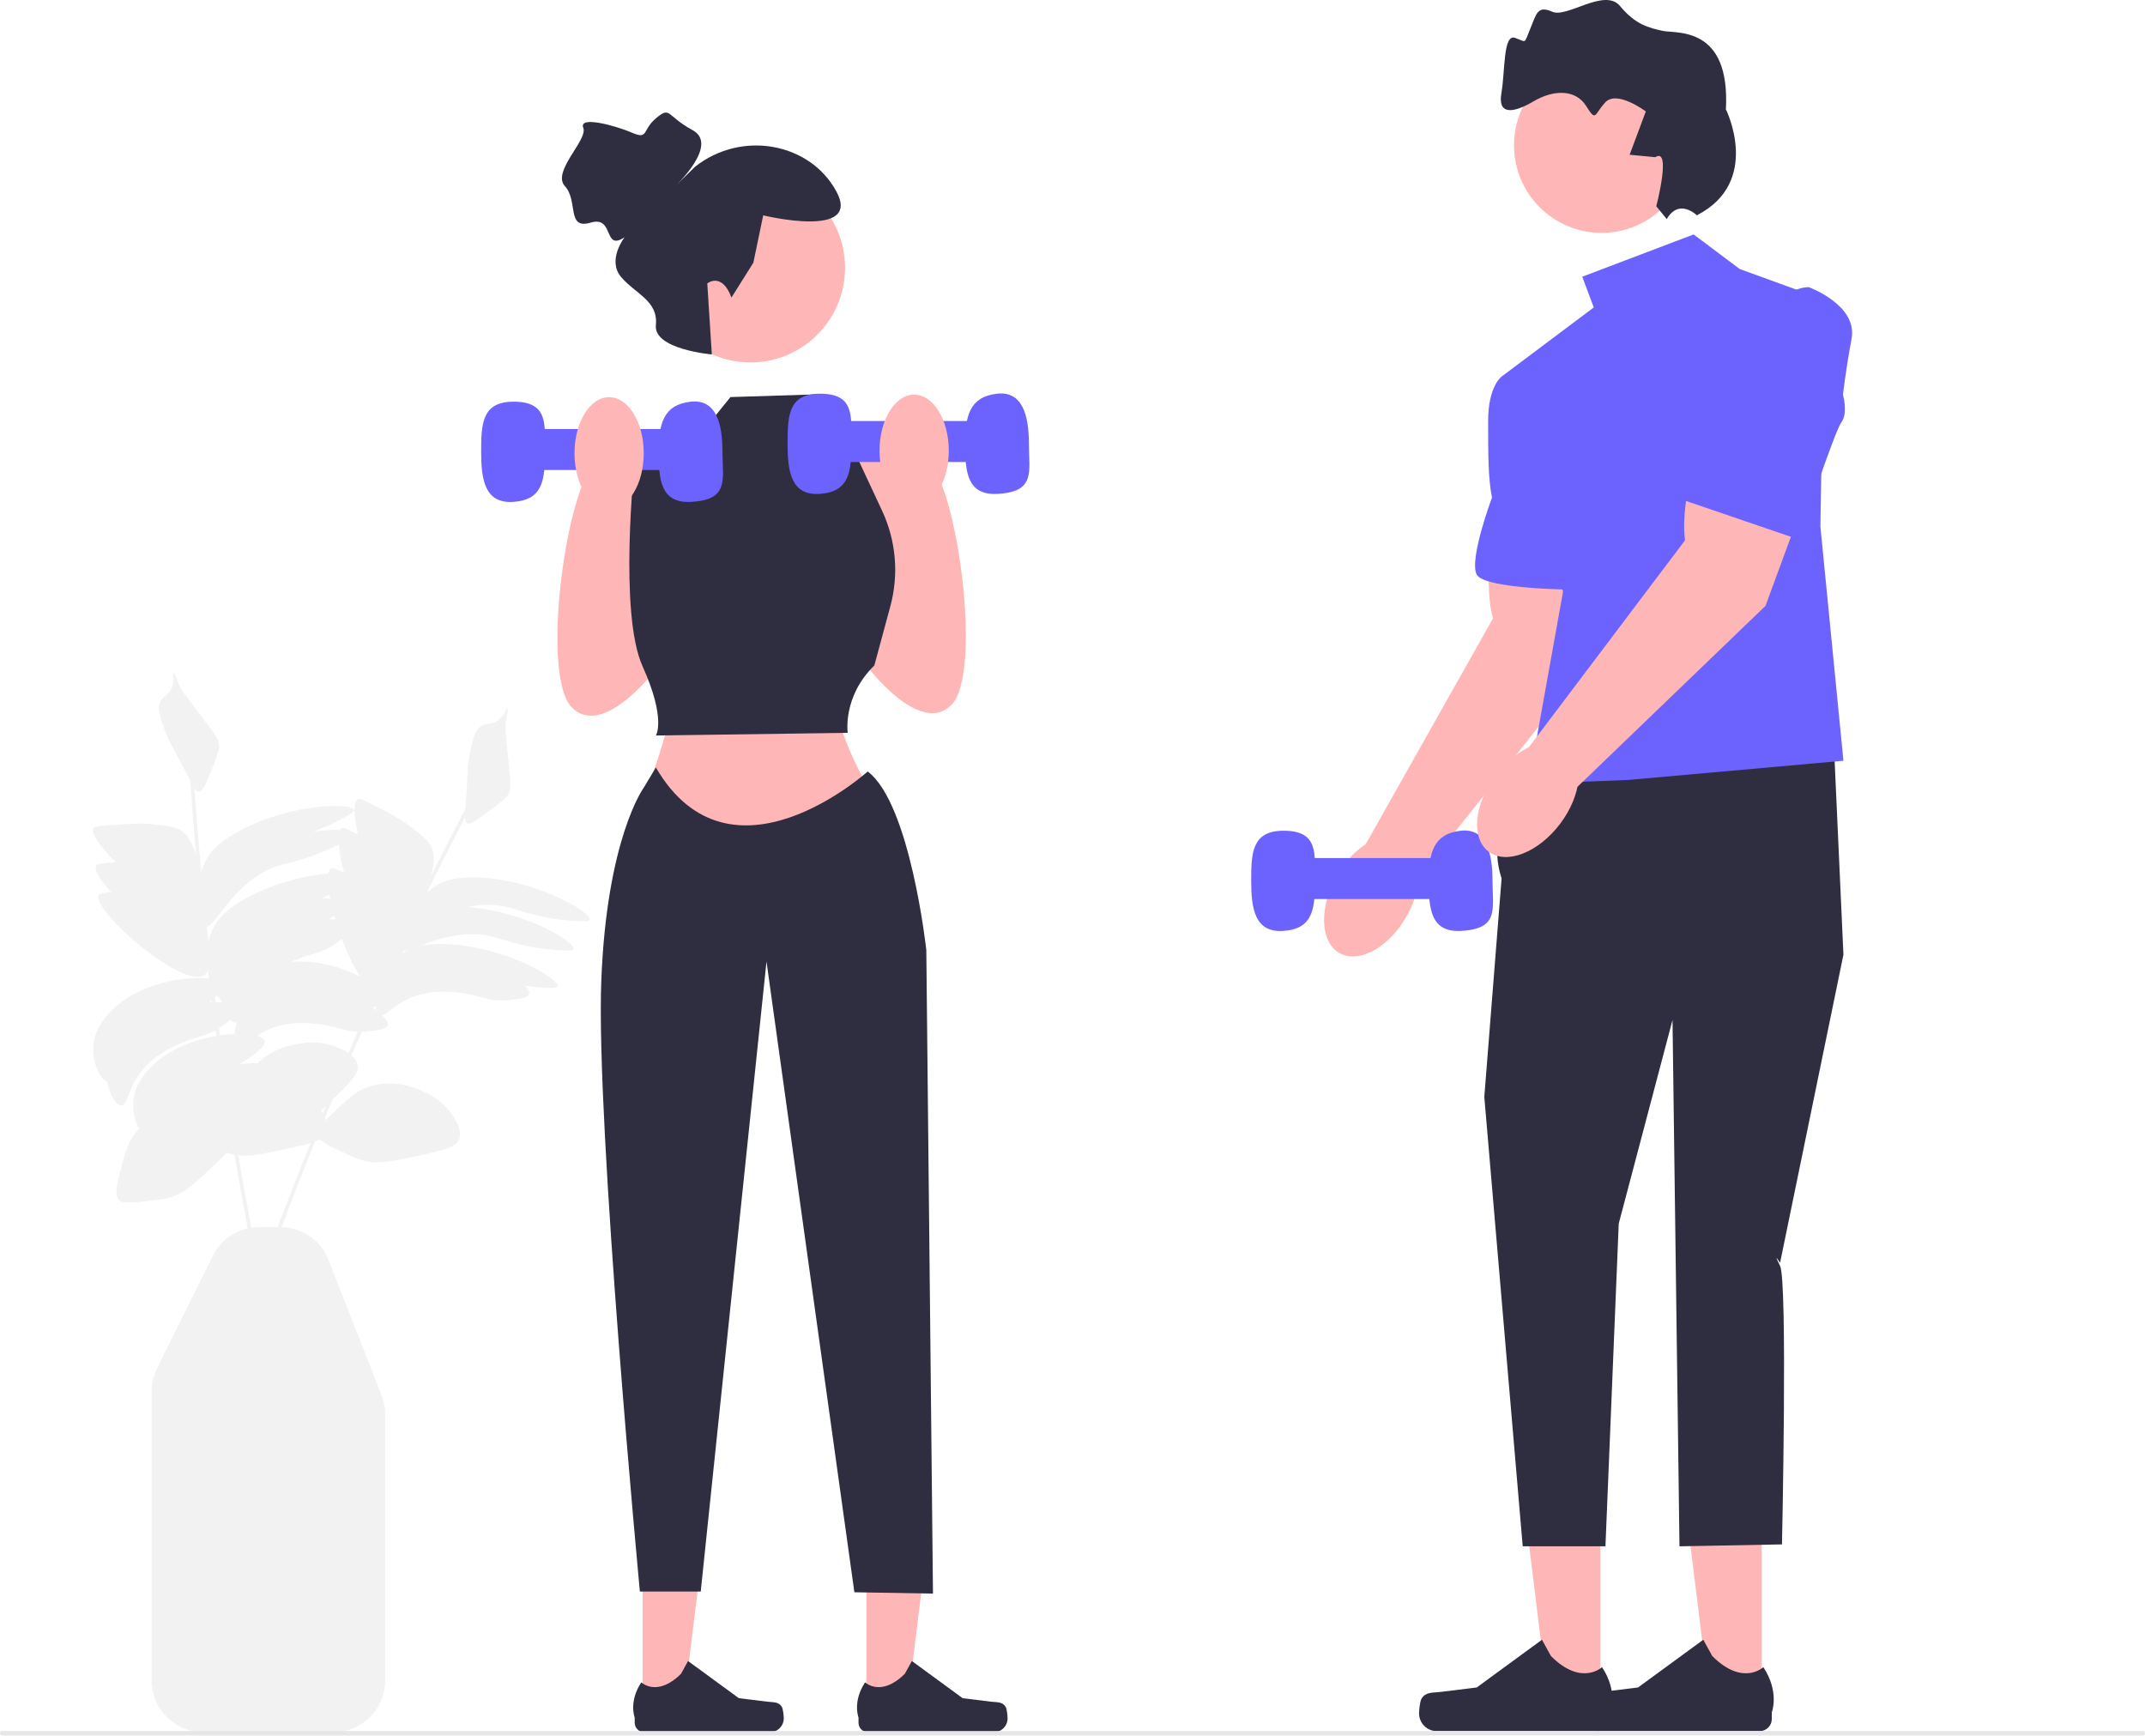
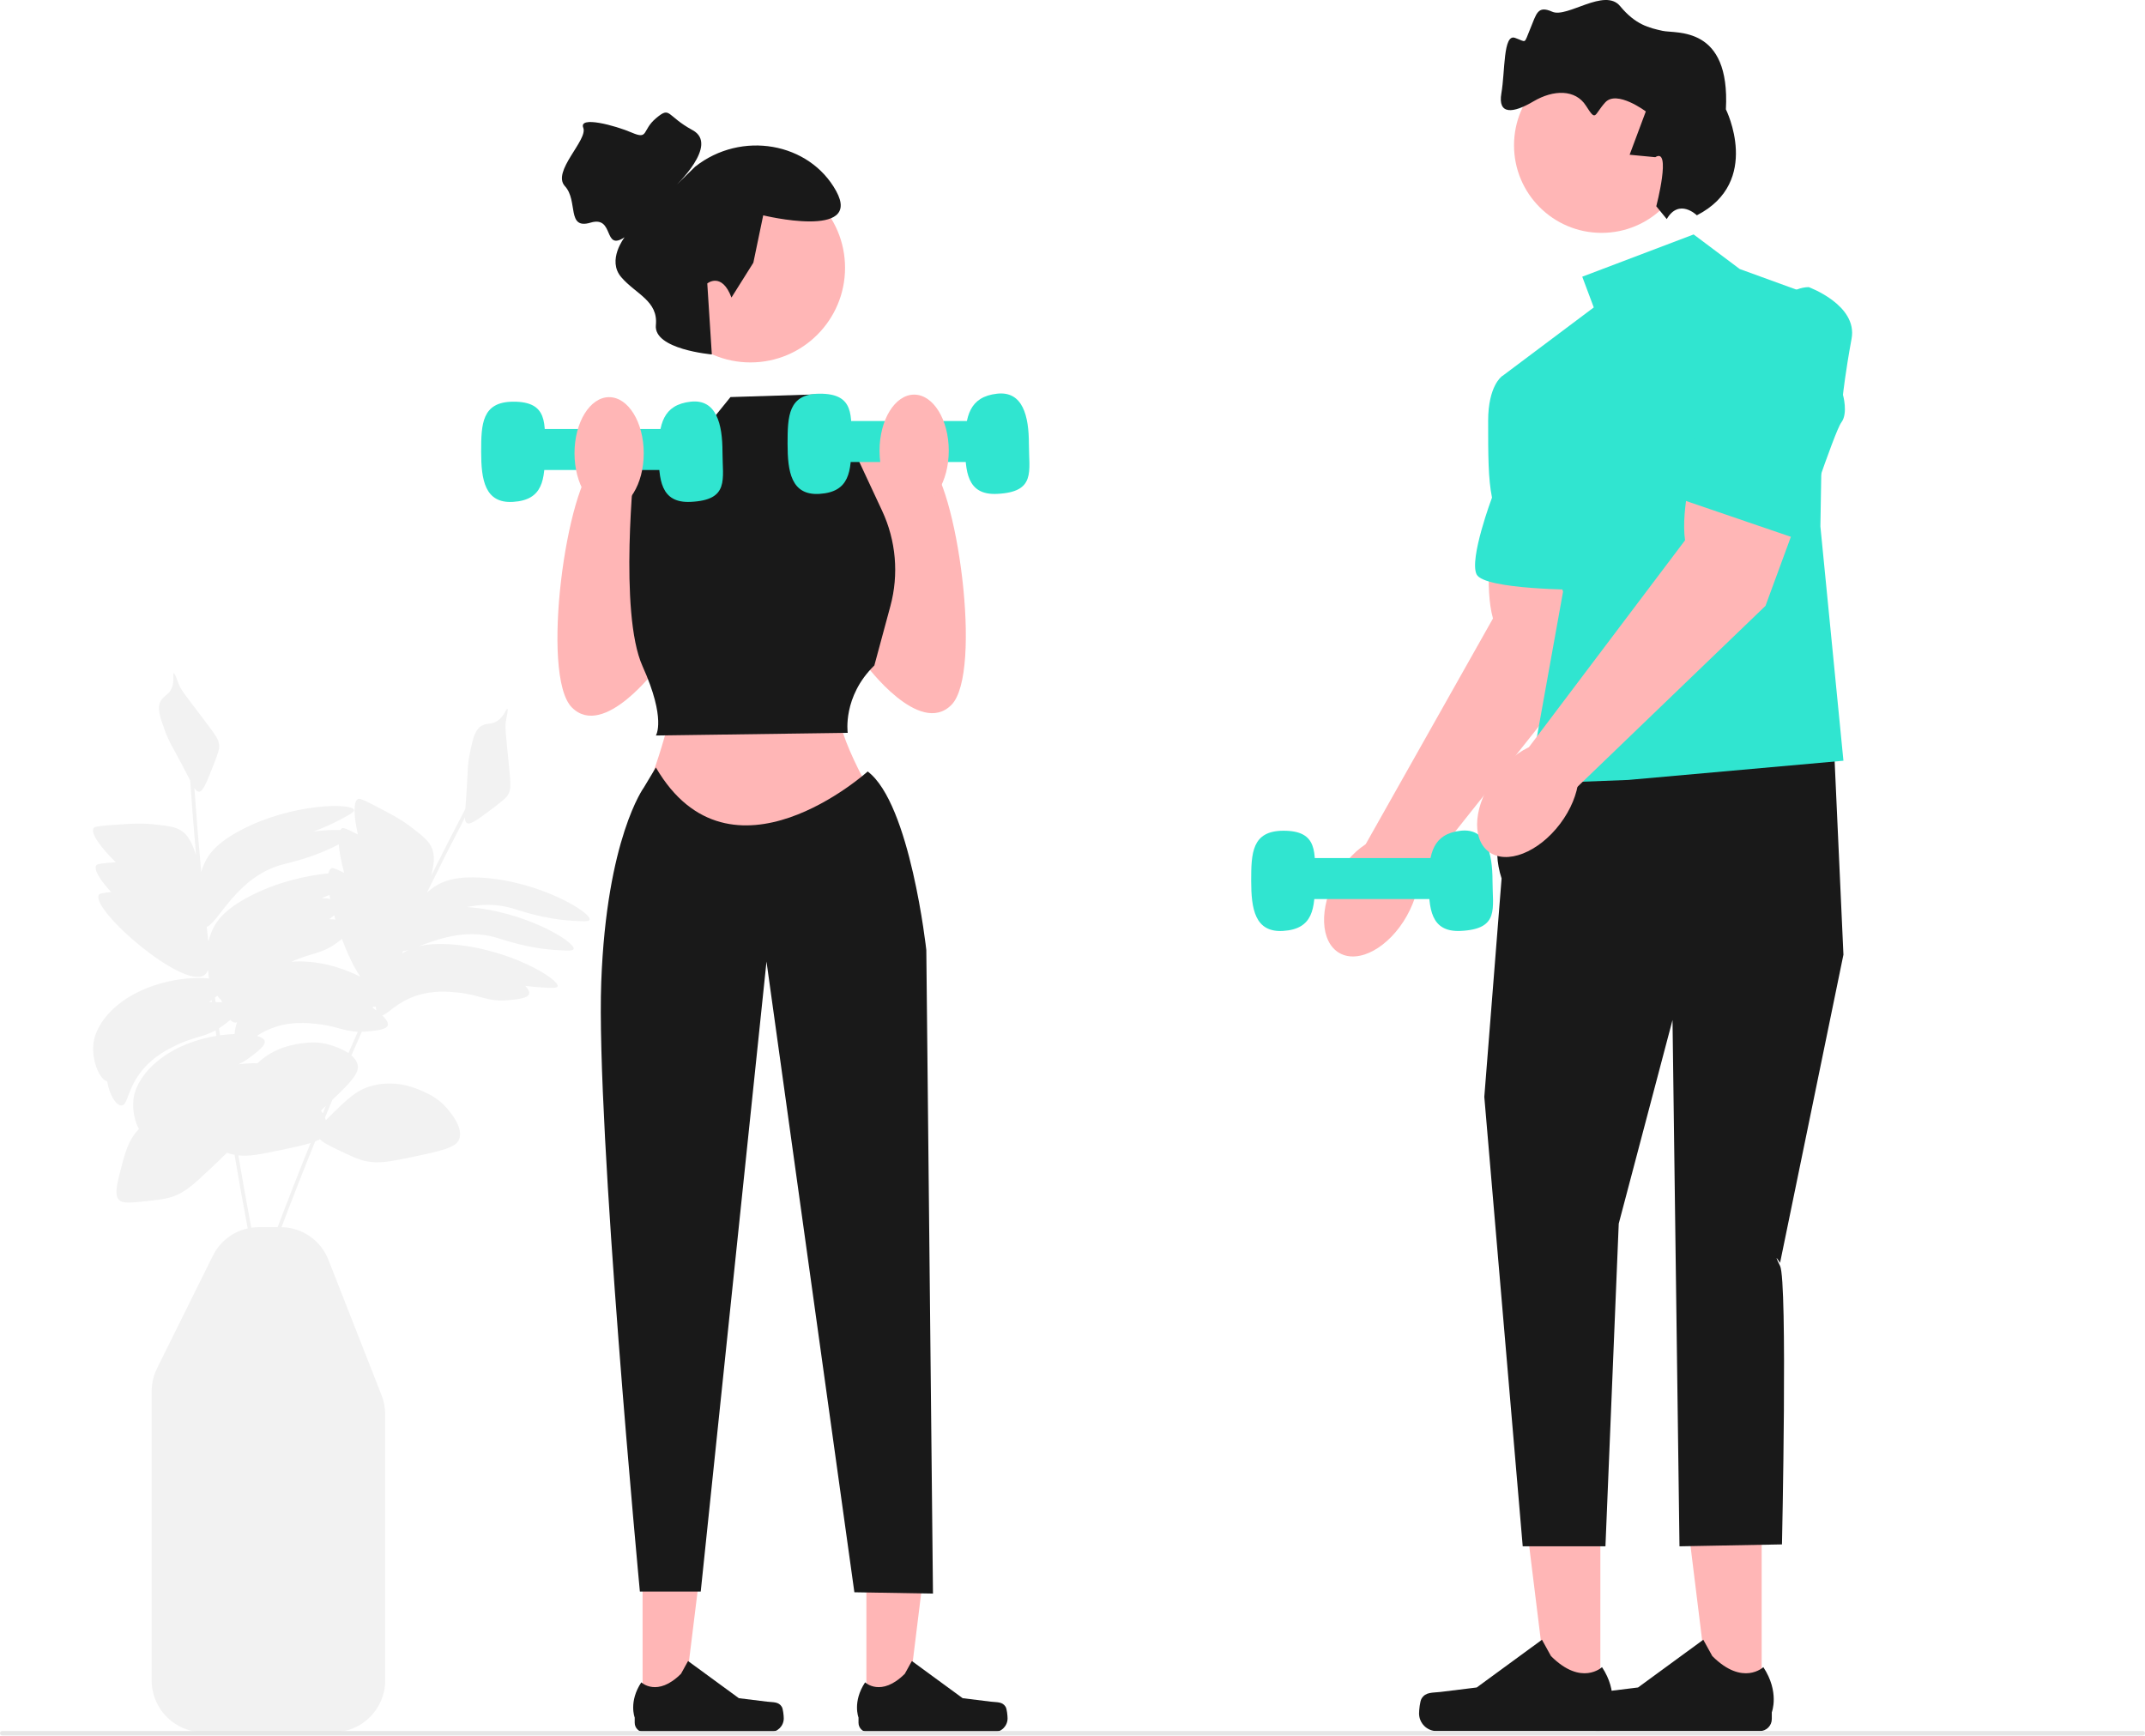
<svg xmlns="http://www.w3.org/2000/svg" width="805.04" height="651.247" viewBox="0 0 805.04 651.247">
  <path d="M181.203,329.372c-10.244-.689-15.015,1.305-18.096,3.336-.989,.652-1.965,1.415-2.887,2.241,4.656-9.446,9.425-18.851,14.285-28.189,.031,1.254,.254,1.848,.805,2.146,1.26,.68,4.2-1.498,10.028-5.88,4.43-3.332,4.996-4.176,5.326-4.755,1.158-2.035,1.06-3.711,.346-11.021-1.281-13.12-1.611-14.352-.99-17.45,.214-1.067,.798-3.638,.383-3.785-.426-.152-1.088,2.545-3.445,4.305-2.297,1.715-3.914,.829-6.001,1.933-2.698,1.427-3.441,4.728-4.558,10.041-.989,4.705-.737,6.369-1.326,15.234-.167,2.511-.326,4.465-.434,6.003-4.351,8.32-8.621,16.701-12.814,25.114,.057-.231,.11-.449,.156-.638,1.297-5.319,.865-7.774,.213-9.498-1.056-2.793-3.156-4.466-7.311-7.697-4.072-3.166-7.517-4.989-11.656-7.155-5.426-2.838-8.139-4.257-8.875-3.843-1.848,1.041-1.573,6.5-.03,13.33-3.514-1.813-5.38-2.662-5.97-2.33-.254,.143-.467,.373-.643,.675-2.627-.13-6.109,.02-10.093,.542,3.144-1.137,6.676-2.636,10.482-4.681,3.299-1.773,4.945-2.674,4.787-3.419-.565-2.666-23.09-2.612-42.399,7.522-9.091,4.772-12.114,8.967-13.677,12.309-.502,1.073-.934,2.235-1.289,3.421-.974-10.487-1.829-20.998-2.572-31.5,.683,1.052,1.184,1.443,1.809,1.408,1.43-.079,2.796-3.473,5.471-10.258,2.033-5.157,2.074-6.173,2.052-6.838-.077-2.34-1.038-3.717-5.471-9.574-7.955-10.511-8.881-11.388-9.972-14.354-.376-1.021-1.223-3.517-1.653-3.426-.442,.094,.404,2.738-.684,5.471-1.061,2.663-2.902,2.754-4.103,4.787-1.553,2.628-.459,5.829,1.368,10.942,1.618,4.527,2.704,5.814,6.838,13.677,1.171,2.228,2.058,3.976,2.771,5.343,.644,9.366,1.389,18.742,2.217,28.106-.072-.226-.141-.439-.2-.625-1.677-5.212-3.329-7.078-4.787-8.206-2.362-1.828-5.026-2.155-10.258-2.735-5.127-.568-9.016-.32-13.677,0-6.109,.42-9.164,.629-9.574,1.368-1.126,2.026,2.679,7.225,8.365,12.786-4.641,.329-7.007,.571-7.365,1.214-.934,1.682,1.533,5.55,5.644,9.994-2.857,.246-4.364,.503-4.644,1.006-3.137,5.645,31.911,35.891,39.663,30.089,.589-.441,1.006-1.088,1.293-1.876,.127,1.067,.257,2.134,.386,3.201-9.158-1.031-26.75,1.729-37.188,12.654-5.189,5.431-5.971,10.119-6.155,11.625-.815,6.68,2.435,13.789,5.132,14.311,.796,4.973,3.291,9.085,5.339,9.05,2.567-.045,2.113-6.567,8.206-13.677,4.252-4.961,9.308-7.426,12.309-8.89,6.447-3.144,10.193-3.051,14.837-5.612,.093,.69,.193,1.379,.287,2.069-8.507,1.427-18.222,5.076-24.956,12.124-5.189,5.431-5.971,10.119-6.155,11.625-.502,4.115,.543,8.388,2.047,11.195-4.092,4.298-5.224,8.787-7.473,17.726-1.437,5.711-1.123,7.738,0,8.89,.929,.953,2.396,1.293,8.206,.684,6.302-.66,9.453-.991,12.309-2.052,4.518-1.678,7.632-4.561,13.677-10.258,2.486-2.343,4.587-4.333,6.301-6.068,.891,.304,1.728,.536,2.573,.702,.098,.019,.195,.033,.293,.051,1.559,9.238,3.206,18.449,4.939,27.622-5.638,1.258-10.456,4.97-13.103,10.311l-20.919,42.203c-1.321,2.664-2.019,5.643-2.019,8.617v108.519c0,10.7,8.705,19.404,19.404,19.404h48.828c10.7,0,19.404-8.705,19.404-19.404v-99.925c0-2.436-.451-4.821-1.341-7.089l-19.937-50.796c-2.883-7.344-9.772-12.126-17.626-12.299,4.073-10.745,8.275-21.476,12.623-32.165,.67-.26,1.263-.53,1.778-.816,.802,.88,2.446,1.906,5.932,3.573,5.717,2.734,8.575,4.101,11.564,4.691,4.728,.933,8.89,.105,17.022-1.588,11.065-2.304,16.621-3.521,17.778-6.741,1.602-4.456-3.422-10.195-4.807-11.777-3.01-3.438-6.332-5.006-8.385-5.949-2.666-1.224-10.263-4.713-19.446-2.307-5.78,1.515-9.091,4.749-15.712,11.218-.638,.623-1.188,1.189-1.677,1.717-.11-.316-.234-.63-.371-.94,.929-2.239,1.857-4.477,2.797-6.711,6.79-6.441,10.131-9.988,9.497-13.033-.298-1.429-1.198-2.631-2.357-3.63,1.288-2.957,2.579-5.912,3.885-8.858,.601-.014,1.22-.042,1.888-.105,3.499-.33,7.46-.703,7.882-2.383,.223-.889-.546-2.188-2.059-3.652,2.185-.61,5.515-5.059,12.987-7.467,6.219-2.004,11.817-1.46,15.141-1.137,8.578,.833,11.376,3.617,19.088,2.89,3.499-.33,7.46-.703,7.882-2.384,.19-.754-.341-1.806-1.426-3.001,1.943,.268,4.023,.481,6.239,.608,3.739,.215,5.613,.308,5.868-.41,.913-2.568-18.312-14.305-40.07-15.768-5.283-.355-9.102,.006-11.993,.715,6.955-2.596,17.305-6.543,28.668-3.348,3.912,1.1,11.829,4.139,23.526,4.811,3.739,.215,5.613,.308,5.868-.41,.913-2.567-18.296-14.295-40.042-15.766,5.047-1.02,10.709-1.305,16.648,.365,3.912,1.1,11.829,4.139,23.526,4.811,3.739,.215,5.613,.308,5.868-.41,.913-2.568-18.312-14.305-40.07-15.768Zm-100.512,44.966c.295-.232,.584-.463,.862-.695,.499,.733,1.026,1.297,1.554,1.654,.056,.294,.116,.584,.184,.871-.743-.08-1.539-.134-2.381-.162-.071-.556-.147-1.112-.218-1.667Zm42.972-38.48c.085,.487,.177,.983,.278,1.491-.93-.178-1.994-.305-3.159-.38,.929-.338,1.887-.705,2.88-1.111Zm2.214,9.2c-.714-.072-1.477-.119-2.28-.144,.628-.478,1.248-.963,1.823-1.446,.147,.526,.299,1.056,.457,1.59Zm-16.462,15.846c7.363-3.458,11.177-2.721,17.213-7.258,.562-.422,1.138-.856,1.697-1.292,2.003,5.341,4.401,10.436,6.87,14.129-6.916-3.492-16.418-6.329-25.78-5.578Zm17.725-44.055c.222,2.914,.937,6.619,2.002,10.6-.061-0-.121-.001-.182-.001-2.642-1.33-4.098-1.921-4.607-1.634-.53,.299-.885,.961-1.086,1.914-8.304,.791-19.498,3.329-29.78,8.726-9.091,4.772-12.114,8.967-13.677,12.309-.666,1.425-1.211,3.004-1.611,4.591-.205-1.841-.416-3.678-.614-5.522,4.469-1.739,11.225-18.533,27.947-23.276,3.787-1.074,11.734-2.575,21.609-7.708Zm-48.646,59.148c.123-.09,.242-.168,.367-.262,.191-.143,.383-.288,.576-.434,.029,.228,.06,.456,.089,.683-.339,0-.681,.004-1.032,.012Zm3.704,9.885c.539-.344,1.089-.715,1.663-1.147,.865-.65,1.764-1.326,2.581-2,.632,.637,1.281,1.01,1.89,1,.238-.004,.445-.082,.638-.193-.524,1.568-.833,3.104-.931,4.47-1.72,.06-3.56,.215-5.483,.489-.119-.873-.241-1.746-.359-2.62Zm22.004,74.598h-6.953c-.996,0-1.976,.08-2.938,.225-1.704-9.019-3.325-18.075-4.86-27.158,4.089,.453,8.168-.365,15.306-1.852,5.058-1.053,8.952-1.88,11.813-2.774-4.258,10.489-8.377,21.017-12.369,31.559Zm16.278-43.749c.572-.533,1.177-1.103,1.808-1.697-.386,.922-.761,1.848-1.144,2.771-.214-.371-.436-.729-.663-1.075Zm3.515-24.584c-4.364-1.356-8.015-.954-10.258-.684-2.812,.339-10.641,1.3-17.09,7.533-2.153-.057-4.59,.062-7.186,.389,1.383-.634,2.814-1.459,4.4-2.651,2.809-2.111,5.99-4.502,5.471-6.155-.24-.764-1.292-1.397-2.92-1.85,1.833-1.215,4.111-2.467,7.027-3.407,6.219-2.004,11.817-1.46,15.141-1.138,7.196,.699,10.334,2.763,15.708,2.983-1.181,2.667-2.347,5.343-3.513,8.019-2.495-1.703-5.579-2.668-6.779-3.041Zm15.823-13.99c.047-.105,.094-.21,.141-.315,.372-.043,.739-.09,1.098-.141,.026,.54,.095,1.028,.203,1.462-.448-.333-.935-.669-1.441-1.006Zm11.29-20.449c-.033,.022-.066,.047-.099,.069,.079-.285,.154-.56,.226-.829,.613-.085,1.313-.257,2.094-.496-.837,.401-1.57,.826-2.221,1.255Z" fill="#f2f2f2" />
  <g>
    <polygon points="241.173 640.858 256.425 640.857 263.68 582.026 241.169 582.028 241.173 640.858" fill="#ffb6b6" />
-     <path d="M293.428,640.512h0c.475,.8,.725,3.381,.725,4.311h0c0,2.859-2.318,5.177-5.177,5.177h-47.234c-1.95,0-3.532-1.581-3.532-3.532v-1.966s-2.337-5.91,2.474-13.195c0,0,5.979,5.704,14.913-3.23l2.635-4.773,19.071,13.948,10.571,1.301c2.313,.285,4.363-.044,5.553,1.959h0Z" fill="#2f2e41" />
+     <path d="M293.428,640.512h0c.475,.8,.725,3.381,.725,4.311h0c0,2.859-2.318,5.177-5.177,5.177h-47.234c-1.95,0-3.532-1.581-3.532-3.532v-1.966s-2.337-5.91,2.474-13.195c0,0,5.979,5.704,14.913-3.23l2.635-4.773,19.071,13.948,10.571,1.301c2.313,.285,4.363-.044,5.553,1.959h0Z" fill="#191919" />
  </g>
  <g>
    <polygon points="325.173 640.858 340.425 640.857 347.68 582.026 325.169 582.028 325.173 640.858" fill="#ffb6b6" />
-     <path d="M377.428,640.512h0c.475,.8,.725,3.381,.725,4.311h0c0,2.859-2.318,5.177-5.177,5.177h-47.234c-1.95,0-3.532-1.581-3.532-3.532v-1.966s-2.337-5.91,2.474-13.195c0,0,5.979,5.704,14.913-3.23l2.635-4.773,19.071,13.948,10.571,1.301c2.313,.285,4.363-.044,5.553,1.959h0Z" fill="#2f2e41" />
+     <path d="M377.428,640.512h0c.475,.8,.725,3.381,.725,4.311h0c0,2.859-2.318,5.177-5.177,5.177h-47.234c-1.95,0-3.532-1.581-3.532-3.532v-1.966s-2.337-5.91,2.474-13.195c0,0,5.979,5.704,14.913-3.23l2.635-4.773,19.071,13.948,10.571,1.301c2.313,.285,4.363-.044,5.553,1.959h0Z" fill="#191919" />
  </g>
  <path d="M319.045,172.547s17.567-8,28.783,0,21.217,80,9.217,92c-12,12-32-15-32-15l-6-77Z" fill="#ffb6b6" />
  <path d="M252.654,173.5s-17.567-8-28.783,0-21.217,80-9.217,92,32-15,32-15l6-77Z" fill="#ffb6b6" />
  <path d="M253.154,262s-6,27-13,39l51,30,40-26s-19-31-16-40l-62-3Z" fill="#ffb6b6" />
  <g>
    <polygon points="600.627 637.86 581.04 637.858 571.722 562.308 600.631 562.31 600.627 637.86" fill="#ffb6b6" />
-     <path d="M533.52,637.416h0c-.61,1.027-.932,4.342-.932,5.537h0c0,3.671,2.976,6.648,6.648,6.648h60.658c2.505,0,4.535-2.03,4.535-4.535v-2.525s3.001-7.59-3.177-16.945c0,0-7.678,7.325-19.152-4.148l-3.383-6.129-24.491,17.912-13.575,1.671c-2.97,.366-5.603-.057-7.131,2.516h-0Z" fill="#2f2e41" />
+     <path d="M533.52,637.416h0c-.61,1.027-.932,4.342-.932,5.537h0c0,3.671,2.976,6.648,6.648,6.648h60.658c2.505,0,4.535-2.03,4.535-4.535v-2.525s3.001-7.59-3.177-16.945c0,0-7.678,7.325-19.152-4.148l-3.383-6.129-24.491,17.912-13.575,1.671c-2.97,.366-5.603-.057-7.131,2.516h-0Z" fill="#191919" />
  </g>
  <g>
    <polygon points="661.171 637.86 641.585 637.858 632.267 562.308 661.175 562.31 661.171 637.86" fill="#ffb6b6" />
-     <path d="M594.065,637.416h0c-.61,1.027-.932,4.342-.932,5.537h0c0,3.671,2.976,6.648,6.648,6.648h60.658c2.505,0,4.535-2.03,4.535-4.535v-2.525s3.001-7.59-3.177-16.945c0,0-7.678,7.325-19.152-4.148l-3.383-6.129-24.491,17.912-13.575,1.671c-2.97,.366-5.603-.057-7.131,2.516h-0Z" fill="#2f2e41" />
+     <path d="M594.065,637.416h0c-.61,1.027-.932,4.342-.932,5.537h0c0,3.671,2.976,6.648,6.648,6.648h60.658c2.505,0,4.535-2.03,4.535-4.535v-2.525s3.001-7.59-3.177-16.945c0,0-7.678,7.325-19.152-4.148l-3.383-6.129-24.491,17.912-13.575,1.671c-2.97,.366-5.603-.057-7.131,2.516h-0Z" fill="#191919" />
  </g>
  <g>
    <path d="M559.878,202.034s-2.837,18.26,.449,30.042l-48.242,85.547,18.766,13.678,62.67-78.851,8.685-38.959-42.328-11.457Z" fill="#ffb6b6" />
    <ellipse cx="514.786" cy="336.309" rx="24.506" ry="15.136" transform="translate(-31.019 619.5142) rotate(-60.58023)" fill="#ffb6b6" />
  </g>
-   <path d="M578.698,289.07s-23.065,16.277-15.136,40.573l-6.487,81.958,14.415,168.66h31.05l4.989-121.09,20.182-76.402,2.616,197.491,38.468-.721s2.162-98.746-.721-104.512c-2.883-5.766,0-1.141,0-1.141l23.785-115.641-3.604-79.268-109.557,10.091Z" fill="#2f2e41" />
-   <polygon points="635.639 87.975 593.834 103.832 598.159 115.364 563.562 141.312 586.626 222.039 573.653 294.116 611.133 292.674 691.859 285.466 683.21 197.532 684.651 112.481 652.937 100.949 635.639 87.975" fill="#6c63ff" />
-   <path d="M574.373,139.15l-10.812,2.162s-5.045,3.604-5.045,16.578,0,21.623,1.442,28.831c0,0-8.649,23.065-5.766,28.831,2.883,5.766,38.922,5.766,38.922,5.766l-18.74-82.168Z" fill="#6c63ff" />
+   <path d="M578.698,289.07s-23.065,16.277-15.136,40.573l-6.487,81.958,14.415,168.66h31.05l4.989-121.09,20.182-76.402,2.616,197.491,38.468-.721s2.162-98.746-.721-104.512c-2.883-5.766,0-1.141,0-1.141l23.785-115.641-3.604-79.268-109.557,10.091Z" fill="#191919" />
+   <polygon points="635.639 87.975 593.834 103.832 598.159 115.364 563.562 141.312 586.626 222.039 573.653 294.116 611.133 292.674 691.859 285.466 683.21 197.532 684.651 112.481 652.937 100.949 635.639 87.975" fill="#30e5d0" />
+   <path d="M574.373,139.15l-10.812,2.162s-5.045,3.604-5.045,16.578,0,21.623,1.442,28.831c0,0-8.649,23.065-5.766,28.831,2.883,5.766,38.922,5.766,38.922,5.766l-18.74-82.168Z" fill="#30e5d0" />
  <path d="M633.948,54.525c0,18.148-14.712,32.86-32.86,32.86-18.148,0-32.86-14.712-32.86-32.86,0-18.148,14.712-32.86,32.86-32.86s32.86,14.712,32.86,32.86Z" fill="#ffb6b6" />
-   <path d="M621.623,77.406s5.821-22.365-.382-18.421l-9.627-.915,6.078-16.26s-10.881-8.157-15.22-3.389c-4.339,4.768-3.299,7.457-7.243,1.254s-12.184-6.086-19.731-1.622c-7.548,4.463-13.446,5.198-12.011-3.084,1.435-8.282,.63-22.356,5.111-20.76,4.481,1.596,3.252,2.497,5.669-3.287s2.721-8.993,8.314-6.518,19.649-9.142,25.457-2.114c5.808,7.028,10.881,8.157,15.955,9.287s25.457-2.114,23.752,29.455c0,0,13.605,27.196-10.902,39.762,0,0-6.651-6.563-11.294,1.414l-3.926-4.803Z" fill="#2f2e41" />
-   <path d="M306.154,148l-32,1-17,21-19,4s-6,56,3,76,5,26,5,26l72-1s-2-13.583,10-25.291l6.018-22.271c3.217-11.907,2.121-24.568-3.095-35.745l-12.923-27.693-11-4-1-12Z" fill="#2f2e41" />
-   <path d="M246.154,288l-4.5,7.5s-14,19-16,73,14.5,228.736,14.5,228.736h22.835l24.686-236.409,32.98,236.673,29.5,.5-2.5-241.5s-6-55-22-67c0,0-51.5,46.5-79.5-1.5Z" fill="#2f2e41" />
+   <path d="M621.623,77.406s5.821-22.365-.382-18.421l-9.627-.915,6.078-16.26s-10.881-8.157-15.22-3.389c-4.339,4.768-3.299,7.457-7.243,1.254s-12.184-6.086-19.731-1.622c-7.548,4.463-13.446,5.198-12.011-3.084,1.435-8.282,.63-22.356,5.111-20.76,4.481,1.596,3.252,2.497,5.669-3.287s2.721-8.993,8.314-6.518,19.649-9.142,25.457-2.114c5.808,7.028,10.881,8.157,15.955,9.287s25.457-2.114,23.752,29.455c0,0,13.605,27.196-10.902,39.762,0,0-6.651-6.563-11.294,1.414l-3.926-4.803Z" fill="#191919" />
+   <path d="M306.154,148l-32,1-17,21-19,4s-6,56,3,76,5,26,5,26l72-1s-2-13.583,10-25.291l6.018-22.271c3.217-11.907,2.121-24.568-3.095-35.745l-12.923-27.693-11-4-1-12Z" fill="#191919" />
+   <path d="M246.154,288l-4.5,7.5s-14,19-16,73,14.5,228.736,14.5,228.736h22.835l24.686-236.409,32.98,236.673,29.5,.5-2.5-241.5s-6-55-22-67c0,0-51.5,46.5-79.5-1.5Z" fill="#191919" />
  <g>
-     <path d="M204.507,169.533c0,10.382-.625,18.106-11.962,18.798-10.648,.649-11.962-8.416-11.962-18.798s.248-18.714,11.962-18.798c13.337-.096,11.962,8.416,11.962,18.798Z" fill="#6c63ff" />
-     <path d="M271.154,169.533c0,10.382,2.728,18.107-11.962,18.798-11.301,.532-11.962-8.416-11.962-18.798s1.66-17.633,11.962-18.798c9.69-1.096,11.962,8.416,11.962,18.798Z" fill="#6c63ff" />
-     <rect x="194.254" y="160.989" width="66.646" height="15.38" fill="#6c63ff" />
+     <path d="M204.507,169.533c0,10.382-.625,18.106-11.962,18.798-10.648,.649-11.962-8.416-11.962-18.798s.248-18.714,11.962-18.798c13.337-.096,11.962,8.416,11.962,18.798Z" fill="#30e5d0" />
+     <path d="M271.154,169.533c0,10.382,2.728,18.107-11.962,18.798-11.301,.532-11.962-8.416-11.962-18.798s1.66-17.633,11.962-18.798c9.69-1.096,11.962,8.416,11.962,18.798Z" fill="#30e5d0" />
+     <rect x="194.254" y="160.989" width="66.646" height="15.38" fill="#30e5d0" />
  </g>
  <g>
-     <path d="M319.507,166.533c0,10.382-.625,18.106-11.962,18.798-10.648,.649-11.962-8.416-11.962-18.798s.248-18.714,11.962-18.798c13.337-.096,11.962,8.416,11.962,18.798Z" fill="#6c63ff" />
-     <path d="M386.154,166.533c0,10.382,2.728,18.107-11.962,18.798-11.301,.532-11.962-8.416-11.962-18.798s1.66-17.633,11.962-18.798c9.69-1.096,11.962,8.416,11.962,18.798Z" fill="#6c63ff" />
-     <rect x="309.254" y="157.989" width="66.646" height="15.38" fill="#6c63ff" />
+     <path d="M319.507,166.533c0,10.382-.625,18.106-11.962,18.798-10.648,.649-11.962-8.416-11.962-18.798s.248-18.714,11.962-18.798c13.337-.096,11.962,8.416,11.962,18.798Z" fill="#30e5d0" />
+     <path d="M386.154,166.533c0,10.382,2.728,18.107-11.962,18.798-11.301,.532-11.962-8.416-11.962-18.798s1.66-17.633,11.962-18.798c9.69-1.096,11.962,8.416,11.962,18.798Z" fill="#30e5d0" />
+     <rect x="309.254" y="157.989" width="66.646" height="15.38" fill="#30e5d0" />
  </g>
  <g>
-     <path d="M493.507,330.533c0,10.382-.625,18.106-11.962,18.798-10.648,.649-11.962-8.416-11.962-18.798s.248-18.714,11.962-18.798c13.337-.096,11.962,8.416,11.962,18.798Z" fill="#6c63ff" />
-     <path d="M560.154,330.533c0,10.382,2.728,18.107-11.962,18.798-11.301,.532-11.962-8.416-11.962-18.798s1.66-17.633,11.962-18.798c9.69-1.096,11.962,8.416,11.962,18.798Z" fill="#6c63ff" />
-     <rect x="483.254" y="321.989" width="66.646" height="15.38" fill="#6c63ff" />
+     <path d="M493.507,330.533c0,10.382-.625,18.106-11.962,18.798-10.648,.649-11.962-8.416-11.962-18.798s.248-18.714,11.962-18.798c13.337-.096,11.962,8.416,11.962,18.798Z" fill="#30e5d0" />
+     <path d="M560.154,330.533c0,10.382,2.728,18.107-11.962,18.798-11.301,.532-11.962-8.416-11.962-18.798s1.66-17.633,11.962-18.798c9.69-1.096,11.962,8.416,11.962,18.798Z" fill="#30e5d0" />
+     <rect x="483.254" y="321.989" width="66.646" height="15.38" fill="#30e5d0" />
  </g>
  <ellipse cx="343.089" cy="169.118" rx="12.993" ry="21.036" fill="#ffb6b6" />
  <circle cx="281.654" cy="100.5" r="35.5" fill="#ffb6b6" />
-   <path d="M274.526,111.655l8.214-13.071,3.699-17.777s37.417,9.126,27.379-9.126c-10.039-18.252-35.592-22.815-52.932-9.126l-7.473,7.301s16.6-15.515,6.561-20.99c-10.039-5.476-8.214-9.126-13.689-4.563-5.476,4.563-2.738,8.214-9.126,5.476-6.388-2.738-20.078-6.388-18.252-1.825s-11.943,16.427-6.884,21.903,.496,16.427,9.622,13.689c9.126-2.738,4.563,10.951,12.777,5.476,0,0-6.742,8.591-1.266,14.98s13.913,8.874,13,18,21,11,21,11l-1.705-26.64s5.427-4.45,9.078,5.295Z" fill="#2f2e41" />
+   <path d="M274.526,111.655l8.214-13.071,3.699-17.777s37.417,9.126,27.379-9.126c-10.039-18.252-35.592-22.815-52.932-9.126l-7.473,7.301s16.6-15.515,6.561-20.99c-10.039-5.476-8.214-9.126-13.689-4.563-5.476,4.563-2.738,8.214-9.126,5.476-6.388-2.738-20.078-6.388-18.252-1.825s-11.943,16.427-6.884,21.903,.496,16.427,9.622,13.689c9.126-2.738,4.563,10.951,12.777,5.476,0,0-6.742,8.591-1.266,14.98s13.913,8.874,13,18,21,11,21,11l-1.705-26.64s5.427-4.45,9.078,5.295Z" fill="#191919" />
  <g>
    <path d="M635.952,172.911s-5.234,17.722-3.541,29.836l-59.164,78.391,16.786,16.046,72.577-69.84,13.776-37.462-40.434-16.971Z" fill="#ffb6b6" />
    <ellipse cx="573.446" cy="300.018" rx="24.506" ry="15.136" transform="translate(-11.47536 576.9983) rotate(-52.957)" fill="#ffb6b6" />
  </g>
-   <path d="M678.828,107.745s18.432,6.687,16.087,19.365c-2.345,12.679-3.235,21.037-3.235,21.037,0,0,1.997,6.925-.608,10.377s-15.981,43.926-15.981,43.926l-48.107-16.442s28.202-78.047,51.844-78.264Z" fill="#6c63ff" />
+   <path d="M678.828,107.745s18.432,6.687,16.087,19.365c-2.345,12.679-3.235,21.037-3.235,21.037,0,0,1.997,6.925-.608,10.377s-15.981,43.926-15.981,43.926l-48.107-16.442s28.202-78.047,51.844-78.264Z" fill="#30e5d0" />
  <path d="M805.04,650.407h0c0,.464-.376,.84-.84,.84H.84c-.464,0-.84-.376-.84-.84H0c0-.464,.376-.84,.84-.84H804.2c.464,0,.84,.376,.84,.84Z" fill="#e6e6e6" />
  <path d="M241.603,170.071c0,11.618-5.817,21.036-12.993,21.036-7.176,0-12.993-9.418-12.993-21.036,0-11.618,5.817-21.036,12.993-21.036s12.993,9.418,12.993,21.036Z" fill="#ffb6b6" />
</svg>
